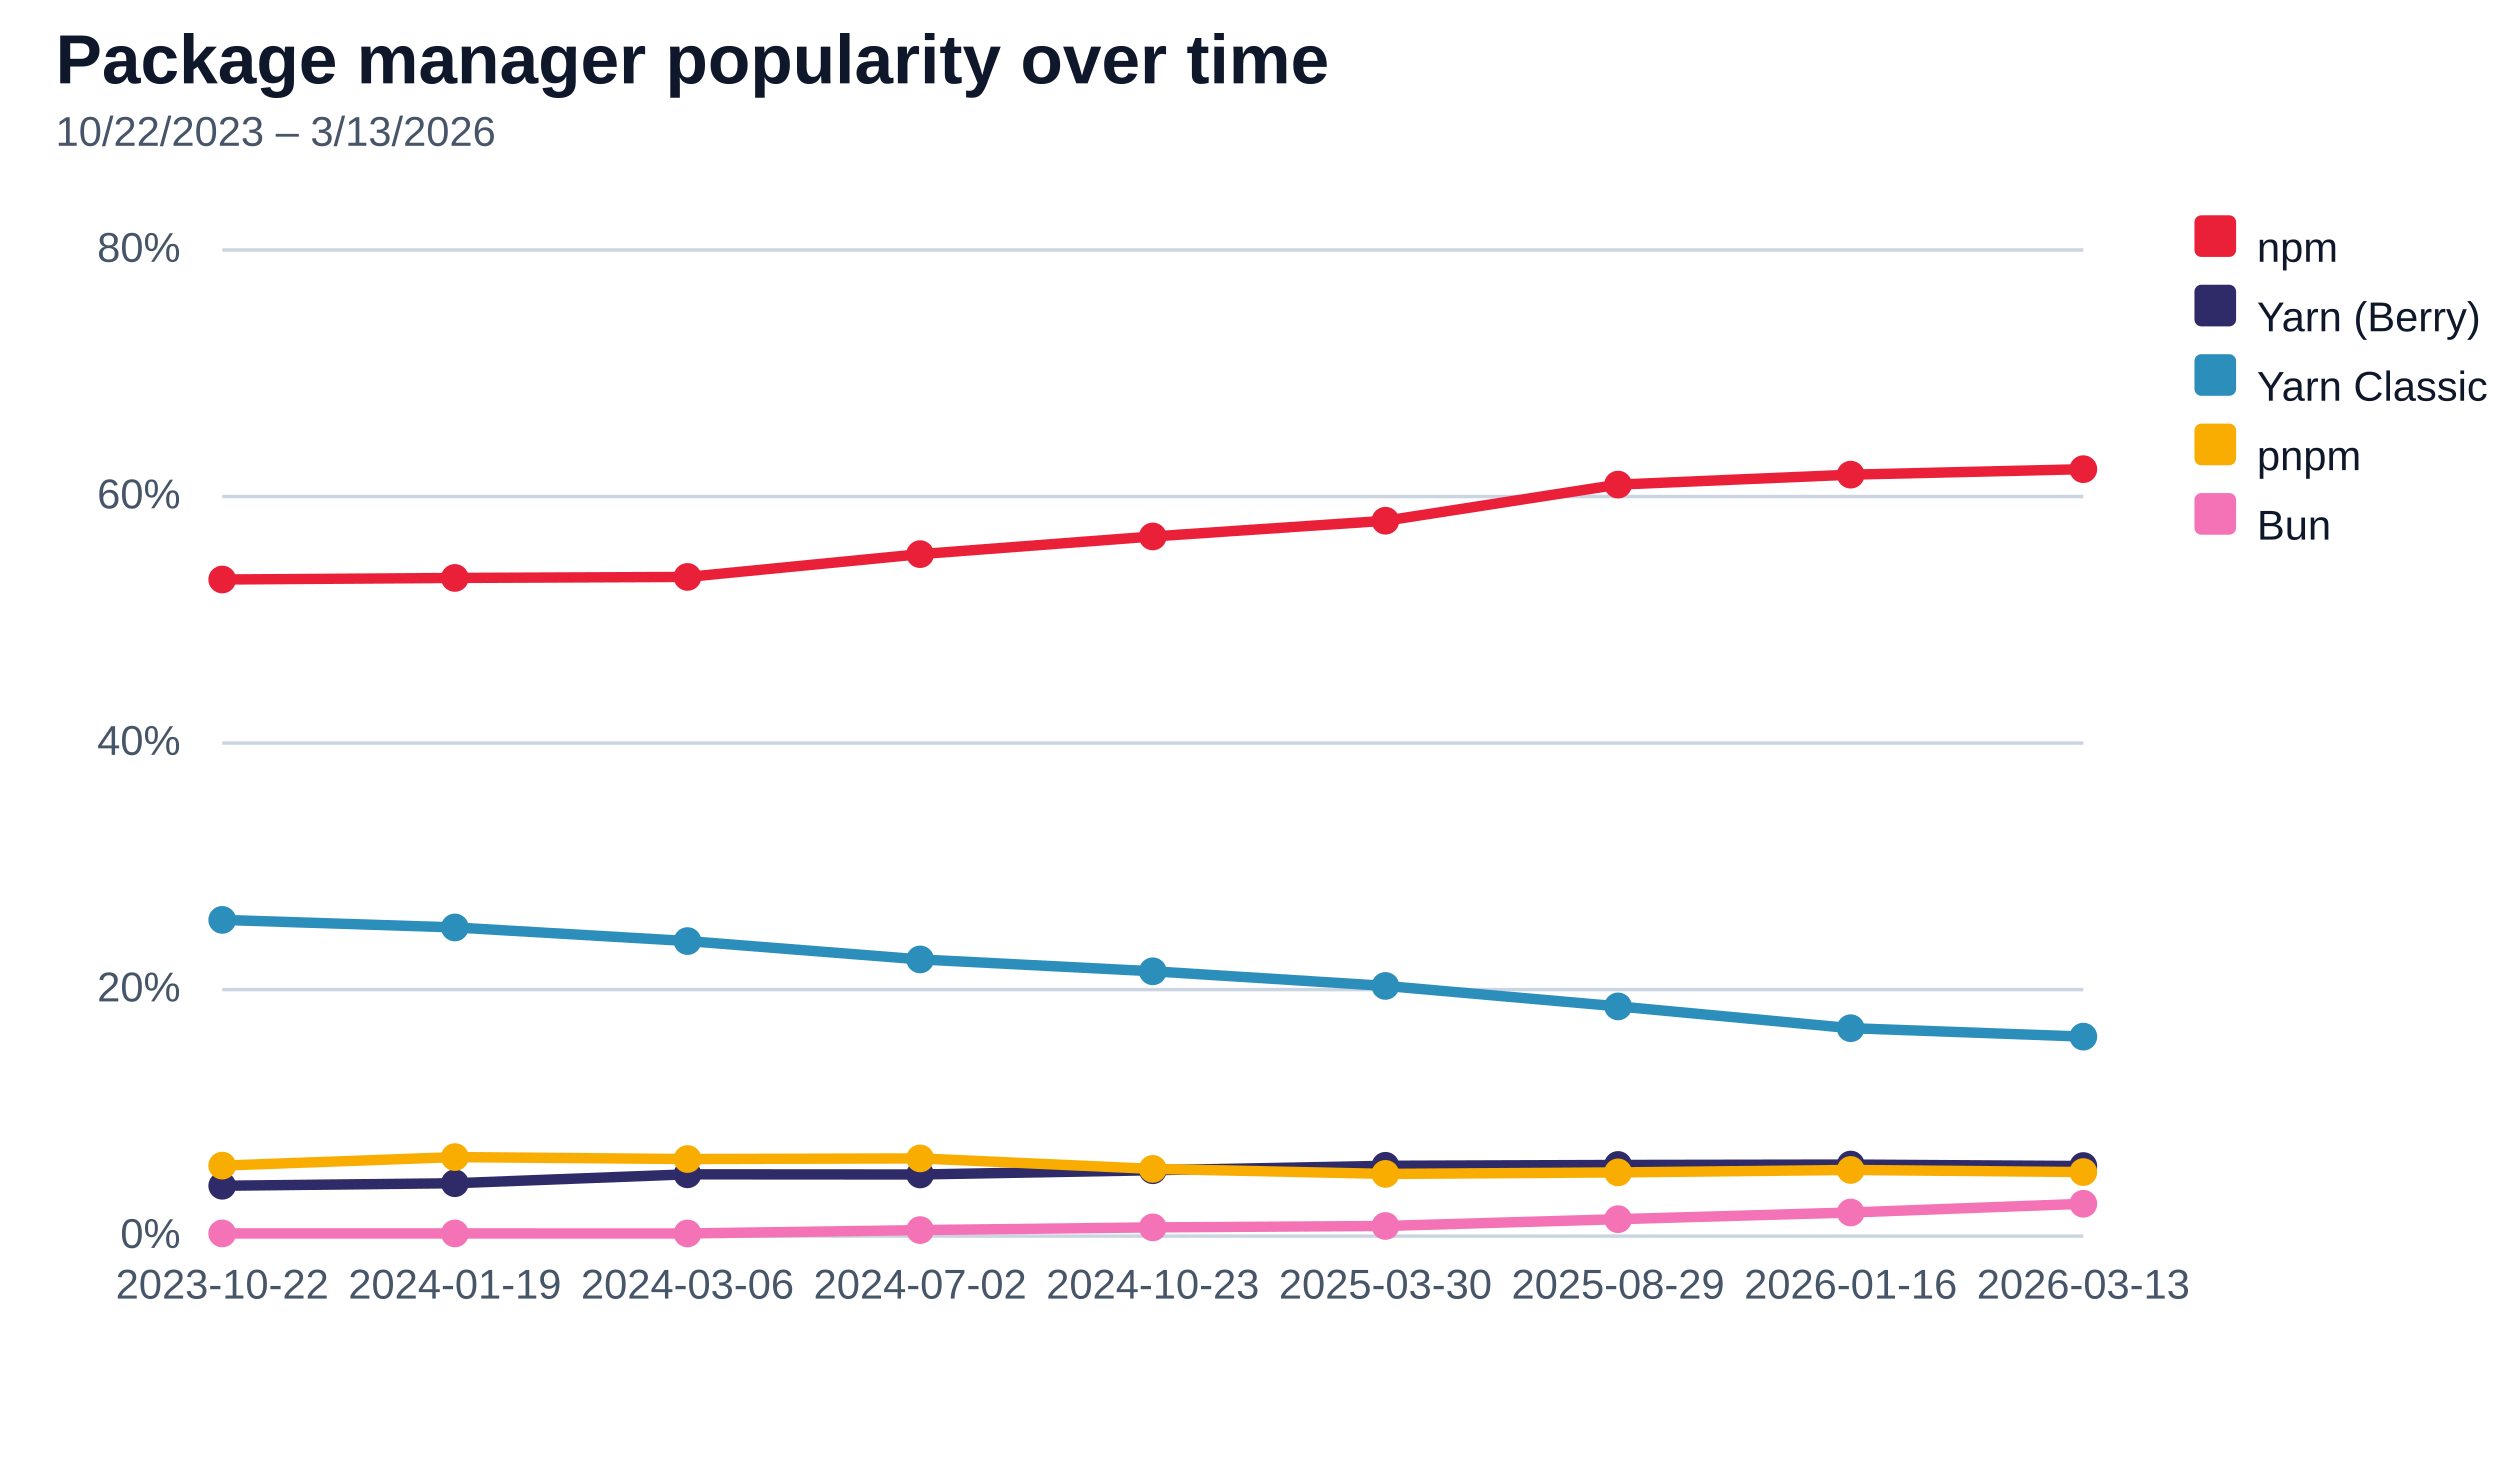
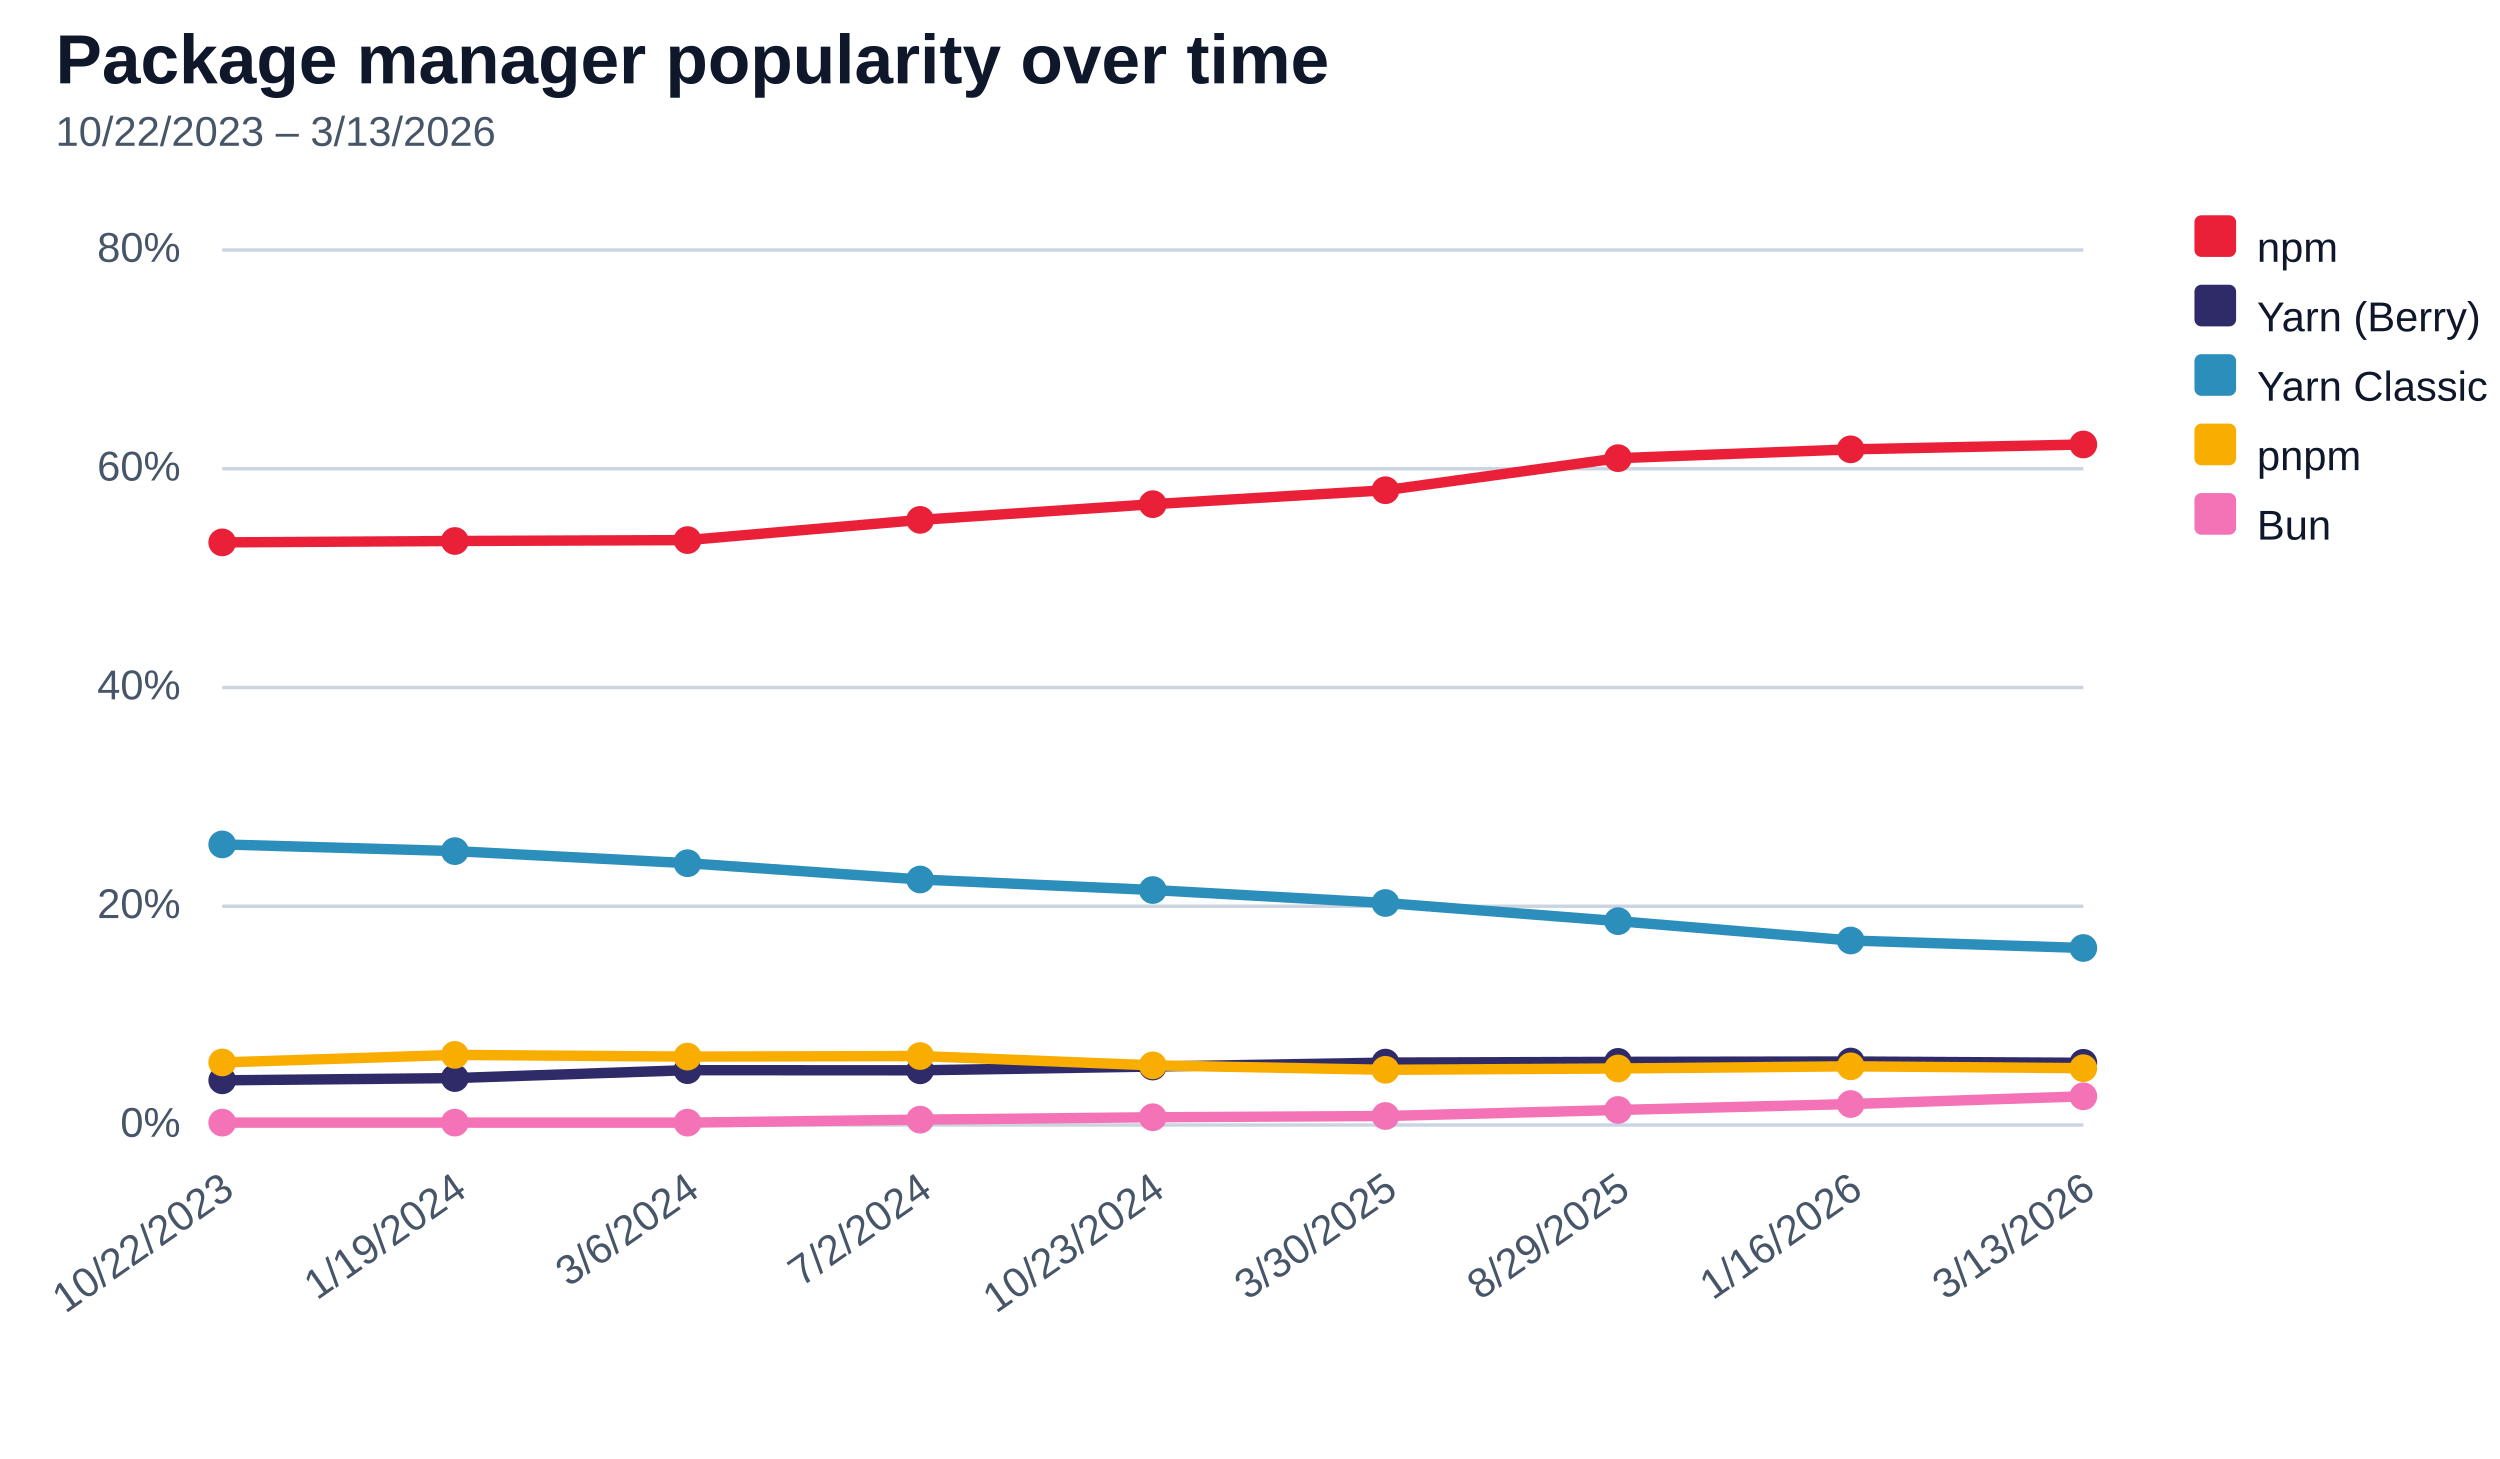
<svg xmlns="http://www.w3.org/2000/svg" width="720" height="420" viewBox="0 0 720 420" role="img" aria-label="Package manager popularity over time">
  <style>
    text { font-family: "Helvetica Neue", Arial, sans-serif; }
    .title { font-size: 20px; font-weight: 700; fill: #0f172a; }
    .subtitle { font-size: 12px; fill: #475569; }
    .axis { stroke: #cbd5e1; stroke-width: 1; }
    .legend { font-size: 12px; fill: #0f172a; }
    .tick { font-size: 12px; fill: #475569; }
  </style>
  <text class="title" x="16" y="24">Package manager popularity over time</text>
  <text class="subtitle" x="16" y="42">10/22/2023 – 3/13/2026</text>
  <g class="y-ticks">
-     <line class="axis" x1="64" y1="356" x2="600" y2="356" />
-     <text class="tick" x="52" y="356" dominant-baseline="middle" text-anchor="end">0%</text>
-     <line class="axis" x1="64" y1="285" x2="600" y2="285" />
-     <text class="tick" x="52" y="285" dominant-baseline="middle" text-anchor="end">20%</text>
-     <line class="axis" x1="64" y1="214" x2="600" y2="214" />
-     <text class="tick" x="52" y="214" dominant-baseline="middle" text-anchor="end">40%</text>
-     <line class="axis" x1="64" y1="143" x2="600" y2="143" />
-     <text class="tick" x="52" y="143" dominant-baseline="middle" text-anchor="end">60%</text>
+     <line class="axis" x1="64" y1="324" x2="600" y2="324" />
+     <text class="tick" x="52" y="324" dominant-baseline="middle" text-anchor="end">0%</text>
+     <line class="axis" x1="64" y1="261" x2="600" y2="261" />
+     <text class="tick" x="52" y="261" dominant-baseline="middle" text-anchor="end">20%</text>
+     <line class="axis" x1="64" y1="198" x2="600" y2="198" />
+     <text class="tick" x="52" y="198" dominant-baseline="middle" text-anchor="end">40%</text>
+     <line class="axis" x1="64" y1="135" x2="600" y2="135" />
+     <text class="tick" x="52" y="135" dominant-baseline="middle" text-anchor="end">60%</text>
    <line class="axis" x1="64" y1="72" x2="600" y2="72" />
    <text class="tick" x="52" y="72" dominant-baseline="middle" text-anchor="end">80%</text>
  </g>
  <g class="x-ticks">
-     <text class="tick" x="64" y="374" text-anchor="middle">2023-10-22</text>
-     <text class="tick" x="131" y="374" text-anchor="middle">2024-01-19</text>
-     <text class="tick" x="198" y="374" text-anchor="middle">2024-03-06</text>
-     <text class="tick" x="265" y="374" text-anchor="middle">2024-07-02</text>
-     <text class="tick" x="332" y="374" text-anchor="middle">2024-10-23</text>
-     <text class="tick" x="399" y="374" text-anchor="middle">2025-03-30</text>
-     <text class="tick" x="466" y="374" text-anchor="middle">2025-08-29</text>
-     <text class="tick" x="533" y="374" text-anchor="middle">2026-01-16</text>
-     <text class="tick" x="600" y="374" text-anchor="middle">2026-03-13</text>
+     <text class="tick" x="68" y="344" text-anchor="end" transform="rotate(-35 68 344)">10/22/2023</text>
+     <text class="tick" x="135" y="344" text-anchor="end" transform="rotate(-35 135 344)">1/19/2024</text>
+     <text class="tick" x="202" y="344" text-anchor="end" transform="rotate(-35 202 344)">3/6/2024</text>
+     <text class="tick" x="269" y="344" text-anchor="end" transform="rotate(-35 269 344)">7/2/2024</text>
+     <text class="tick" x="336" y="344" text-anchor="end" transform="rotate(-35 336 344)">10/23/2024</text>
+     <text class="tick" x="403" y="344" text-anchor="end" transform="rotate(-35 403 344)">3/30/2025</text>
+     <text class="tick" x="470" y="344" text-anchor="end" transform="rotate(-35 470 344)">8/29/2025</text>
+     <text class="tick" x="537" y="344" text-anchor="end" transform="rotate(-35 537 344)">1/16/2026</text>
+     <text class="tick" x="604" y="344" text-anchor="end" transform="rotate(-35 604 344)">3/13/2026</text>
  </g>
  <g class="series-group">
    <g class="series" data-key="npm">
-       <polyline fill="none" stroke="#ea2039" stroke-width="3" points="64,166.899 131,166.448 198,166.156 265,159.592 332,154.498 399,149.971 466,139.565 533,136.701 600,135.12" />
-       <circle cx="64" cy="166.899" r="4" fill="#ea2039" />
-       <circle cx="131" cy="166.448" r="4" fill="#ea2039" />
-       <circle cx="198" cy="166.156" r="4" fill="#ea2039" />
-       <circle cx="265" cy="159.592" r="4" fill="#ea2039" />
-       <circle cx="332" cy="154.498" r="4" fill="#ea2039" />
-       <circle cx="399" cy="149.971" r="4" fill="#ea2039" />
-       <circle cx="466" cy="139.565" r="4" fill="#ea2039" />
-       <circle cx="533" cy="136.701" r="4" fill="#ea2039" />
-       <circle cx="600" cy="135.12" r="4" fill="#ea2039" />
+       <polyline fill="none" stroke="#ea2039" stroke-width="3" points="64,156.206 131,155.806 198,155.547 265,149.723 332,145.202 399,141.186 466,131.952 533,129.411 600,128.008" />
+       <circle cx="64" cy="156.206" r="4" fill="#ea2039" />
+       <circle cx="131" cy="155.806" r="4" fill="#ea2039" />
+       <circle cx="198" cy="155.547" r="4" fill="#ea2039" />
+       <circle cx="265" cy="149.723" r="4" fill="#ea2039" />
+       <circle cx="332" cy="145.202" r="4" fill="#ea2039" />
+       <circle cx="399" cy="141.186" r="4" fill="#ea2039" />
+       <circle cx="466" cy="131.952" r="4" fill="#ea2039" />
+       <circle cx="533" cy="129.411" r="4" fill="#ea2039" />
+       <circle cx="600" cy="128.008" r="4" fill="#ea2039" />
    </g>
    <g class="series" data-key="yarn_modern">
-       <polyline fill="none" stroke="#2f2a68" stroke-width="3" points="64,341.498 131,340.766 198,338.202 265,338.25 332,337.031 399,335.748 466,335.508 533,335.392 600,335.814" />
-       <circle cx="64" cy="341.498" r="4" fill="#2f2a68" />
-       <circle cx="131" cy="340.766" r="4" fill="#2f2a68" />
-       <circle cx="198" cy="338.202" r="4" fill="#2f2a68" />
-       <circle cx="265" cy="338.25" r="4" fill="#2f2a68" />
-       <circle cx="332" cy="337.031" r="4" fill="#2f2a68" />
-       <circle cx="399" cy="335.748" r="4" fill="#2f2a68" />
-       <circle cx="466" cy="335.508" r="4" fill="#2f2a68" />
-       <circle cx="533" cy="335.392" r="4" fill="#2f2a68" />
-       <circle cx="600" cy="335.814" r="4" fill="#2f2a68" />
+       <polyline fill="none" stroke="#2f2a68" stroke-width="3" points="64,311.132 131,310.483 198,308.208 265,308.25 332,307.168 399,306.03 466,305.817 533,305.714 600,306.089" />
+       <circle cx="64" cy="311.132" r="4" fill="#2f2a68" />
+       <circle cx="131" cy="310.483" r="4" fill="#2f2a68" />
+       <circle cx="198" cy="308.208" r="4" fill="#2f2a68" />
+       <circle cx="265" cy="308.25" r="4" fill="#2f2a68" />
+       <circle cx="332" cy="307.168" r="4" fill="#2f2a68" />
+       <circle cx="399" cy="306.03" r="4" fill="#2f2a68" />
+       <circle cx="466" cy="305.817" r="4" fill="#2f2a68" />
+       <circle cx="533" cy="305.714" r="4" fill="#2f2a68" />
+       <circle cx="600" cy="306.089" r="4" fill="#2f2a68" />
    </g>
    <g class="series" data-key="yarn_classic">
-       <polyline fill="none" stroke="#2c8ebb" stroke-width="3" points="64,264.93 131,267.105 198,271.03 265,276.318 332,279.735 399,283.948 466,289.84 533,296.12 600,298.548" />
-       <circle cx="64" cy="264.93" r="4" fill="#2c8ebb" />
-       <circle cx="131" cy="267.105" r="4" fill="#2c8ebb" />
-       <circle cx="198" cy="271.03" r="4" fill="#2c8ebb" />
-       <circle cx="265" cy="276.318" r="4" fill="#2c8ebb" />
-       <circle cx="332" cy="279.735" r="4" fill="#2c8ebb" />
-       <circle cx="399" cy="283.948" r="4" fill="#2c8ebb" />
-       <circle cx="466" cy="289.84" r="4" fill="#2c8ebb" />
-       <circle cx="533" cy="296.12" r="4" fill="#2c8ebb" />
-       <circle cx="600" cy="298.548" r="4" fill="#2c8ebb" />
+       <polyline fill="none" stroke="#2c8ebb" stroke-width="3" points="64,243.191 131,245.122 198,248.604 265,253.296 332,256.328 399,260.067 466,265.295 533,270.867 600,273.021" />
+       <circle cx="64" cy="243.191" r="4" fill="#2c8ebb" />
+       <circle cx="131" cy="245.122" r="4" fill="#2c8ebb" />
+       <circle cx="198" cy="248.604" r="4" fill="#2c8ebb" />
+       <circle cx="265" cy="253.296" r="4" fill="#2c8ebb" />
+       <circle cx="332" cy="256.328" r="4" fill="#2c8ebb" />
+       <circle cx="399" cy="260.067" r="4" fill="#2c8ebb" />
+       <circle cx="466" cy="265.295" r="4" fill="#2c8ebb" />
+       <circle cx="533" cy="270.867" r="4" fill="#2c8ebb" />
+       <circle cx="600" cy="273.021" r="4" fill="#2c8ebb" />
    </g>
    <g class="series" data-key="pnpm">
-       <polyline fill="none" stroke="#f9ad00" stroke-width="3" points="64,335.698 131,333.246 198,333.801 265,333.62 332,336.643 399,338.084 466,337.655 533,336.947 600,337.561" />
-       <circle cx="64" cy="335.698" r="4" fill="#f9ad00" />
-       <circle cx="131" cy="333.246" r="4" fill="#f9ad00" />
-       <circle cx="198" cy="333.801" r="4" fill="#f9ad00" />
-       <circle cx="265" cy="333.62" r="4" fill="#f9ad00" />
-       <circle cx="332" cy="336.643" r="4" fill="#f9ad00" />
-       <circle cx="399" cy="338.084" r="4" fill="#f9ad00" />
-       <circle cx="466" cy="337.655" r="4" fill="#f9ad00" />
-       <circle cx="533" cy="336.947" r="4" fill="#f9ad00" />
-       <circle cx="600" cy="337.561" r="4" fill="#f9ad00" />
+       <polyline fill="none" stroke="#f9ad00" stroke-width="3" points="64,305.985 131,303.81 198,304.302 265,304.141 332,306.824 399,308.103 466,307.722 533,307.094 600,307.639" />
+       <circle cx="64" cy="305.985" r="4" fill="#f9ad00" />
+       <circle cx="131" cy="303.81" r="4" fill="#f9ad00" />
+       <circle cx="198" cy="304.302" r="4" fill="#f9ad00" />
+       <circle cx="265" cy="304.141" r="4" fill="#f9ad00" />
+       <circle cx="332" cy="306.824" r="4" fill="#f9ad00" />
+       <circle cx="399" cy="308.103" r="4" fill="#f9ad00" />
+       <circle cx="466" cy="307.722" r="4" fill="#f9ad00" />
+       <circle cx="533" cy="307.094" r="4" fill="#f9ad00" />
+       <circle cx="600" cy="307.639" r="4" fill="#f9ad00" />
    </g>
    <g class="series" data-key="bun">
-       <polyline fill="none" stroke="#f472b6" stroke-width="3" points="64,355.227 131,355.229 198,355.235 265,354.264 332,353.484 399,353.079 466,351.121 533,349.196 600,346.683" />
-       <circle cx="64" cy="355.227" r="4" fill="#f472b6" />
-       <circle cx="131" cy="355.229" r="4" fill="#f472b6" />
-       <circle cx="198" cy="355.235" r="4" fill="#f472b6" />
-       <circle cx="265" cy="354.264" r="4" fill="#f472b6" />
-       <circle cx="332" cy="353.484" r="4" fill="#f472b6" />
-       <circle cx="399" cy="353.079" r="4" fill="#f472b6" />
-       <circle cx="466" cy="351.121" r="4" fill="#f472b6" />
-       <circle cx="533" cy="349.196" r="4" fill="#f472b6" />
-       <circle cx="600" cy="346.683" r="4" fill="#f472b6" />
+       <polyline fill="none" stroke="#f472b6" stroke-width="3" points="64,323.314 131,323.316 198,323.321 265,322.459 332,321.767 399,321.408 466,319.671 533,317.962 600,315.733" />
+       <circle cx="64" cy="323.314" r="4" fill="#f472b6" />
+       <circle cx="131" cy="323.316" r="4" fill="#f472b6" />
+       <circle cx="198" cy="323.321" r="4" fill="#f472b6" />
+       <circle cx="265" cy="322.459" r="4" fill="#f472b6" />
+       <circle cx="332" cy="321.767" r="4" fill="#f472b6" />
+       <circle cx="399" cy="321.408" r="4" fill="#f472b6" />
+       <circle cx="466" cy="319.671" r="4" fill="#f472b6" />
+       <circle cx="533" cy="317.962" r="4" fill="#f472b6" />
+       <circle cx="600" cy="315.733" r="4" fill="#f472b6" />
    </g>
  </g>
  <g class="legend-group">
    <g class="legend-item" data-key="npm">
      <rect x="632" y="62" width="12" height="12" rx="2" fill="#ea2039" />
      <text class="legend" x="650" y="72" dominant-baseline="middle">npm</text>
    </g>
    <g class="legend-item" data-key="yarn_modern">
      <rect x="632" y="82" width="12" height="12" rx="2" fill="#2f2a68" />
      <text class="legend" x="650" y="92" dominant-baseline="middle">Yarn (Berry)</text>
    </g>
    <g class="legend-item" data-key="yarn_classic">
      <rect x="632" y="102" width="12" height="12" rx="2" fill="#2c8ebb" />
      <text class="legend" x="650" y="112" dominant-baseline="middle">Yarn Classic</text>
    </g>
    <g class="legend-item" data-key="pnpm">
      <rect x="632" y="122" width="12" height="12" rx="2" fill="#f9ad00" />
      <text class="legend" x="650" y="132" dominant-baseline="middle">pnpm</text>
    </g>
    <g class="legend-item" data-key="bun">
      <rect x="632" y="142" width="12" height="12" rx="2" fill="#f472b6" />
      <text class="legend" x="650" y="152" dominant-baseline="middle">Bun</text>
    </g>
  </g>
</svg>
